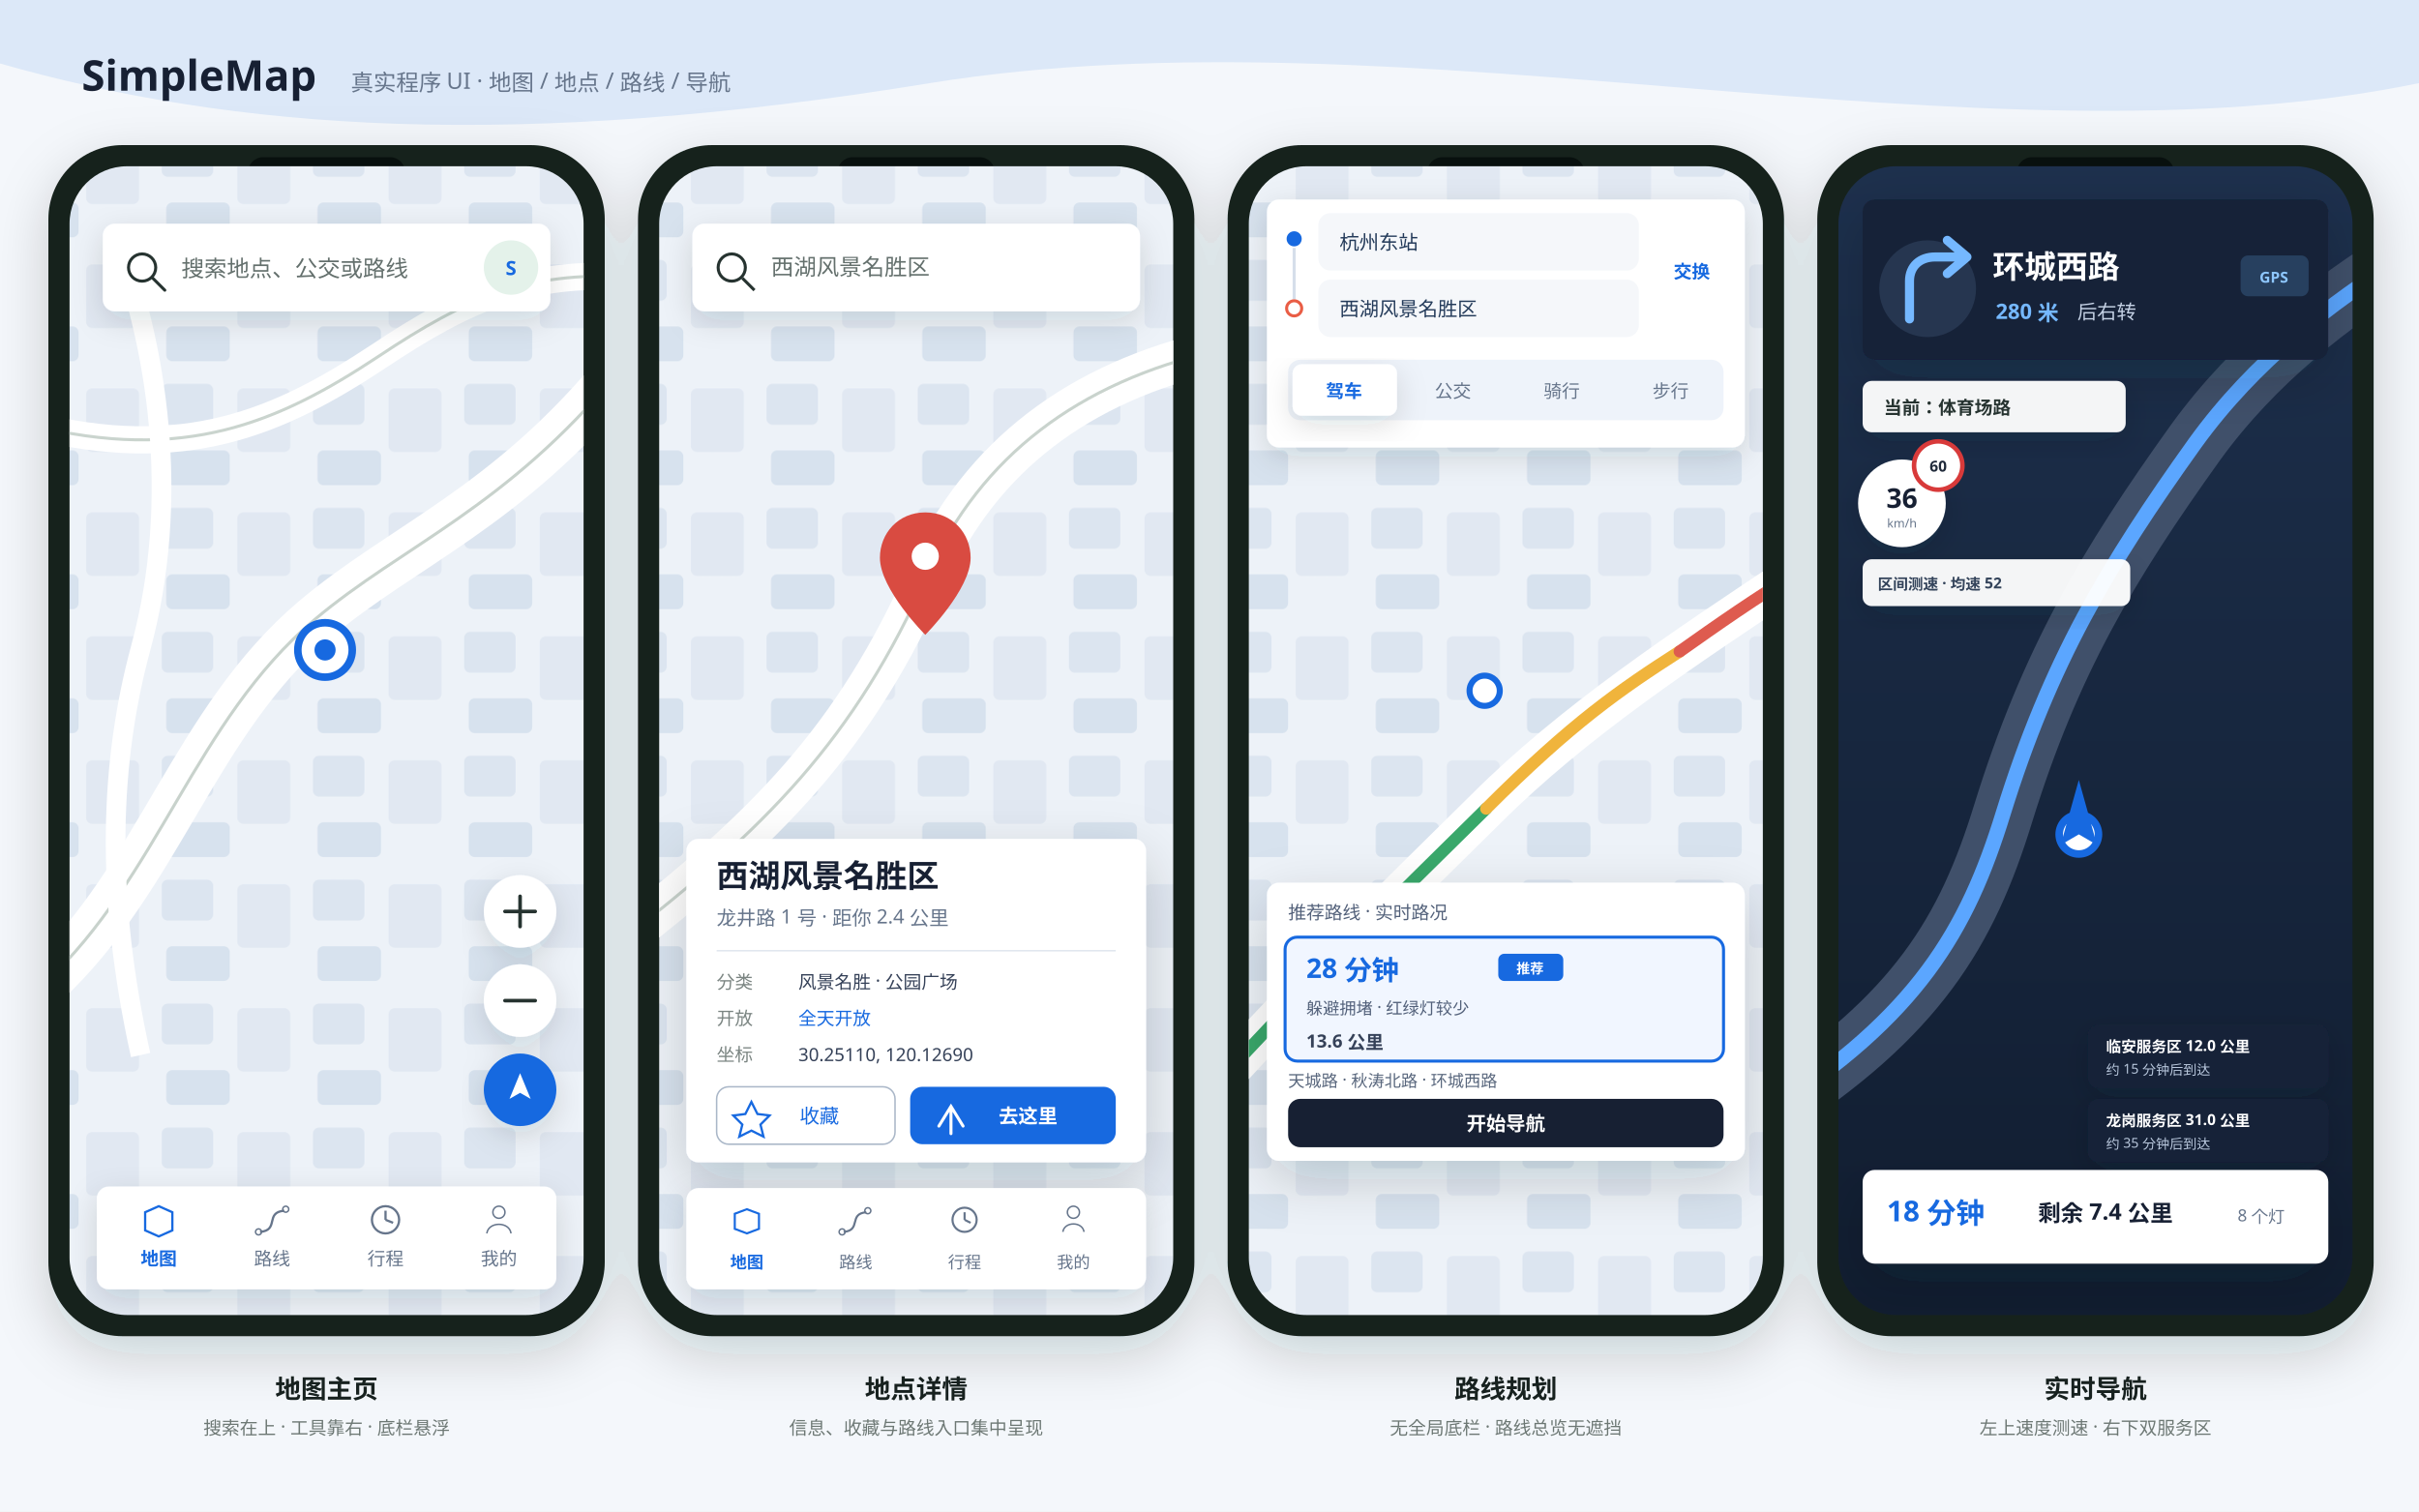
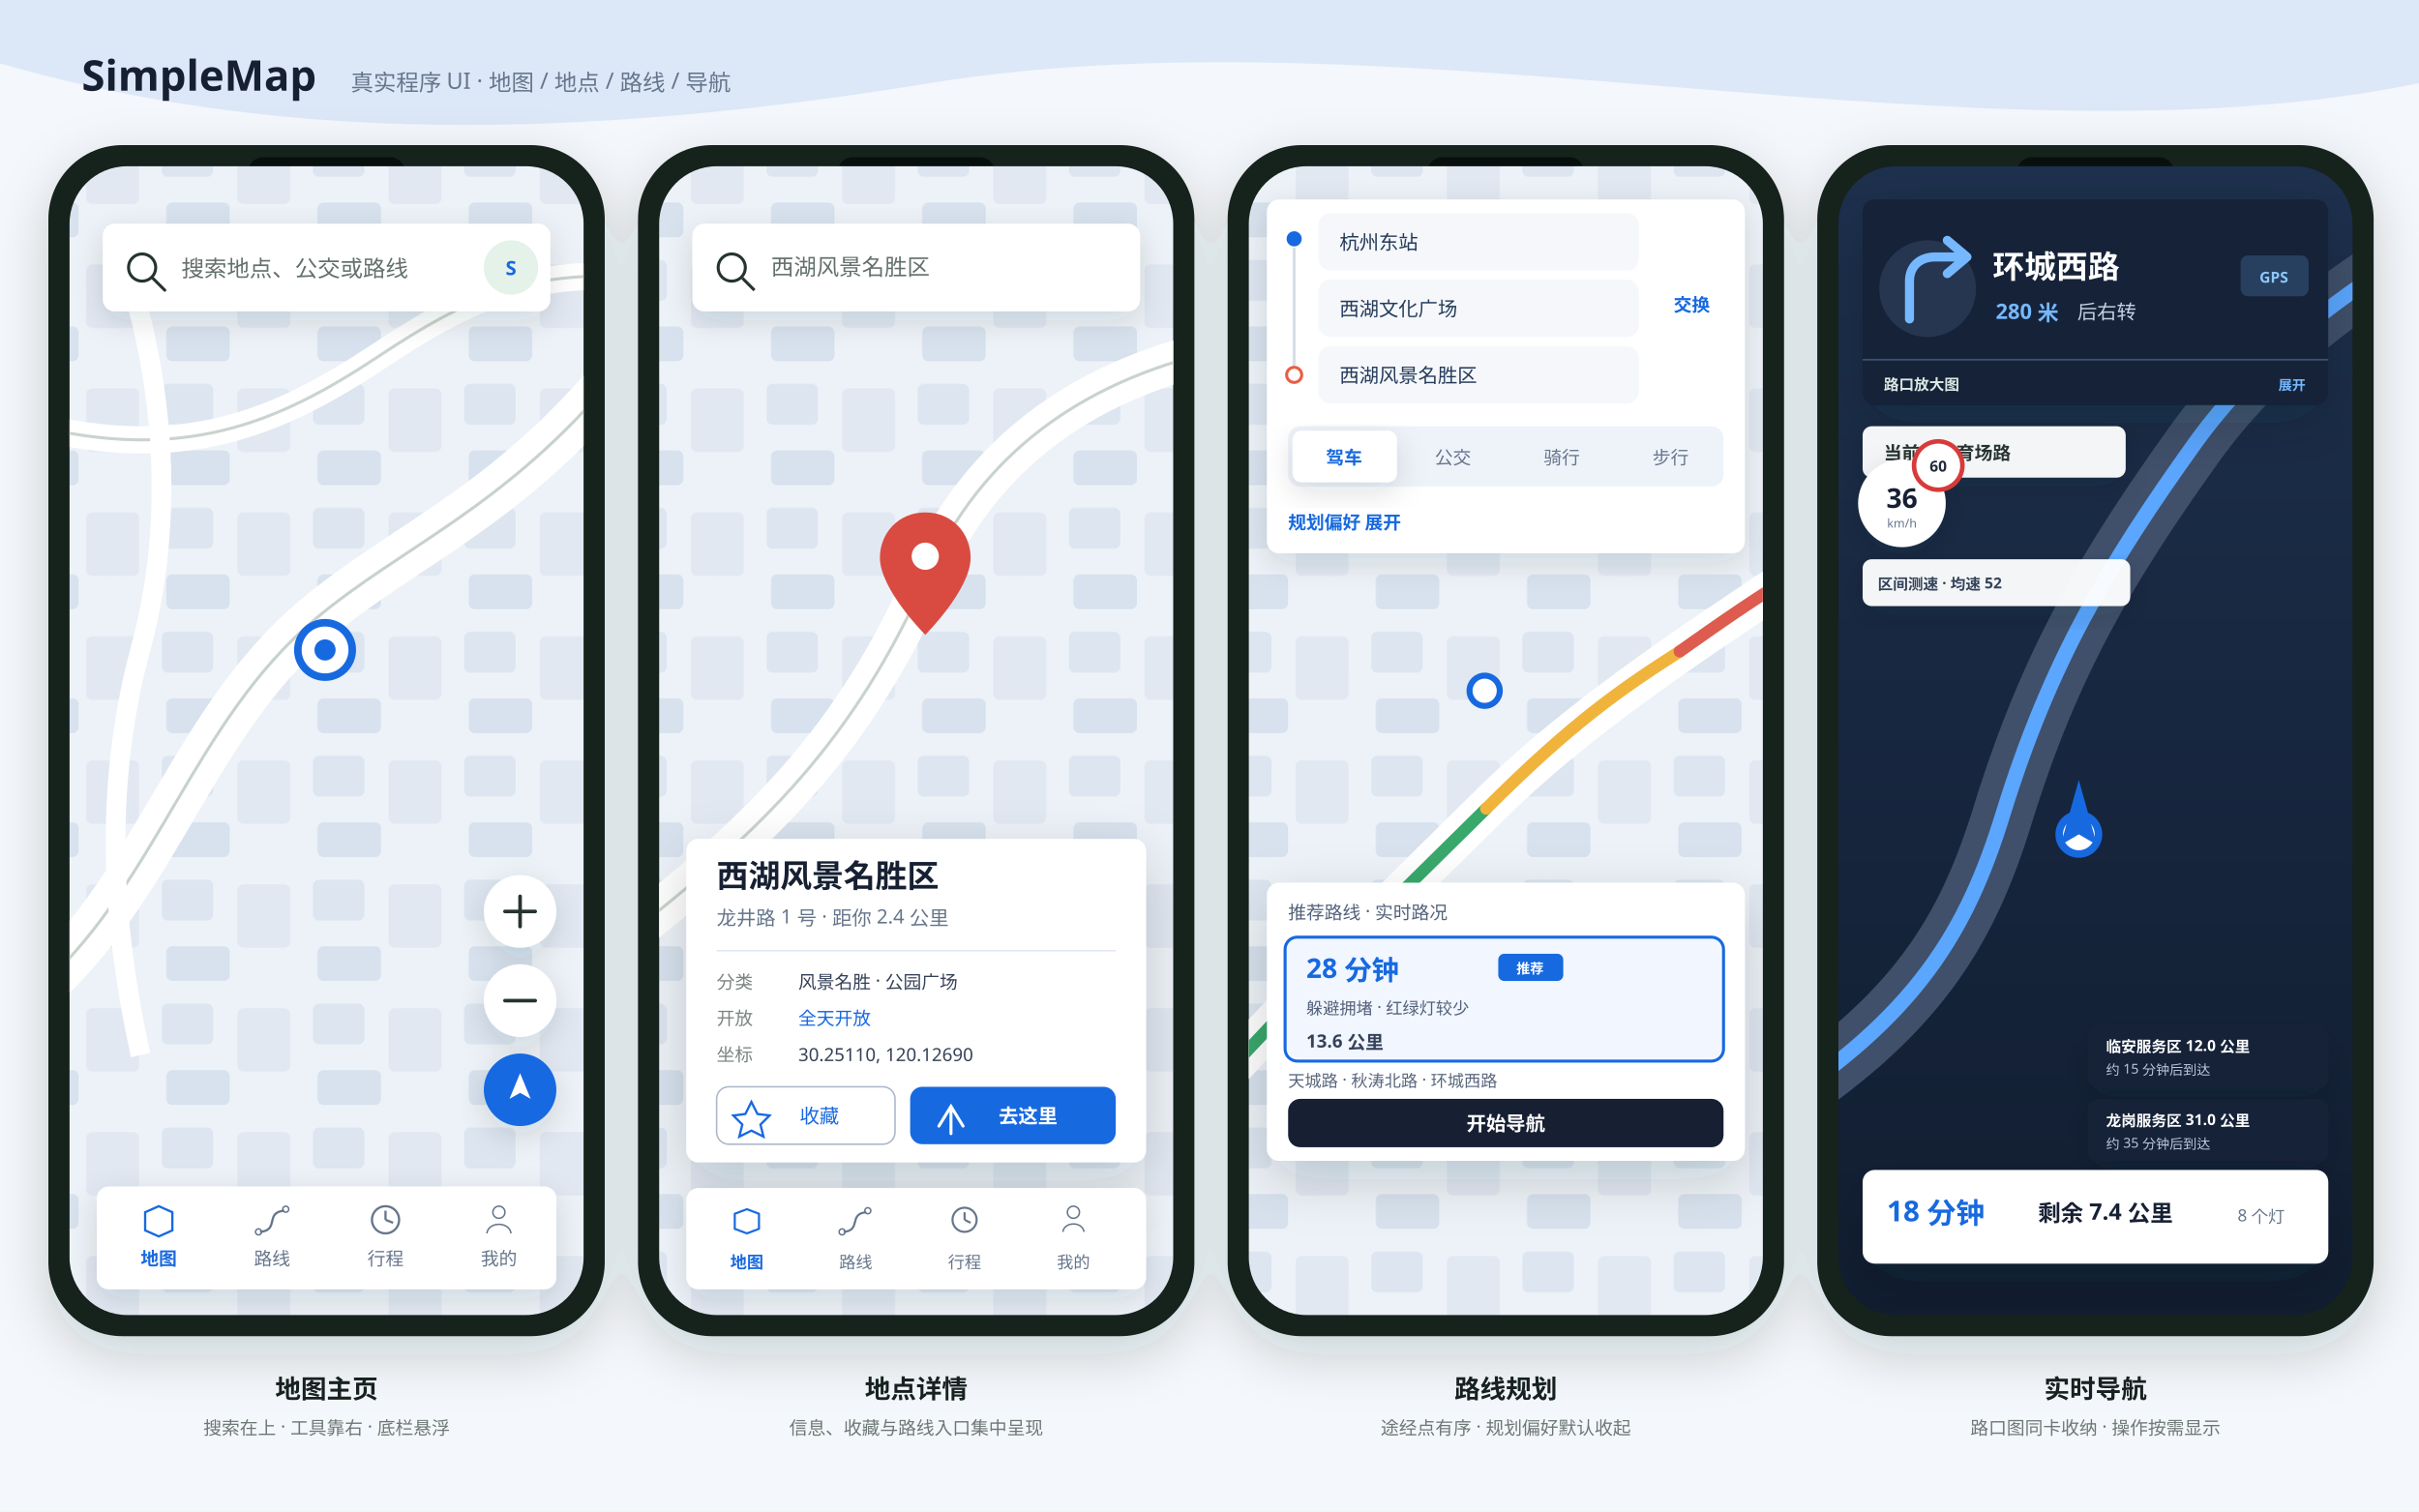
<svg xmlns="http://www.w3.org/2000/svg" width="1600" height="1000" viewBox="0 0 1600 1000">
  <defs>
    <filter id="shadow" x="-30%" y="-30%" width="160%" height="180%">
      <feDropShadow dx="0" dy="12" stdDeviation="18" flood-color="#18312b" flood-opacity=".18" />
    </filter>
    <filter id="soft" x="-30%" y="-30%" width="160%" height="180%">
      <feDropShadow dx="0" dy="6" stdDeviation="10" flood-color="#18312b" flood-opacity=".14" />
    </filter>
    <clipPath id="p1">
      <rect x="46" y="110" width="340" height="760" rx="38" />
    </clipPath>
    <clipPath id="p2">
      <rect x="436" y="110" width="340" height="760" rx="38" />
    </clipPath>
    <clipPath id="p3">
      <rect x="826" y="110" width="340" height="760" rx="38" />
    </clipPath>
    <clipPath id="p4">
      <rect x="1216" y="110" width="340" height="760" rx="38" />
    </clipPath>
    <pattern id="blocks" width="100" height="82" patternUnits="userSpaceOnUse">
      <rect width="100" height="82" fill="#edf2f8" />
      <rect x="7" y="8" width="34" height="27" rx="4" fill="#dce5f0" />
      <rect x="57" y="11" width="35" height="42" rx="4" fill="#e1e8f2" />
      <rect x="10" y="52" width="42" height="23" rx="4" fill="#d7e2ee" />
    </pattern>
    <linearGradient id="nav" x1="0" y1="0" x2="0" y2="1">
      <stop offset="0" stop-color="#1d304d" />
      <stop offset="1" stop-color="#111d30" />
    </linearGradient>
  </defs>
  <rect width="1600" height="1000" fill="#f4f7fb" />
  <path d="M0 0H1600V55C1310 115 930 4 615 55C340 100 154 86 0 42Z" fill="#dce8f8" />
  <text x="54" y="60" font-family="sans-serif" font-size="28" font-weight="700" fill="#172033">SimpleMap</text>
  <text x="232" y="60" font-family="sans-serif" font-size="15" fill="#66758b">真实程序 UI · 地图 / 地点 / 路线 / 导航</text>
  <g fill="#13211e" filter="url(#shadow)">
    <rect x="32" y="96" width="368" height="788" rx="49" />
    <rect x="422" y="96" width="368" height="788" rx="49" />
    <rect x="812" y="96" width="368" height="788" rx="49" />
    <rect x="1202" y="96" width="368" height="788" rx="49" />
  </g>
  <g fill="#08100e">
    <rect x="164" y="104" width="104" height="20" rx="10" />
    <rect x="554" y="104" width="104" height="20" rx="10" />
    <rect x="944" y="104" width="104" height="20" rx="10" />
    <rect x="1334" y="104" width="104" height="20" rx="10" />
  </g>
  <g clip-path="url(#p1)">
    <rect x="46" y="110" width="340" height="760" fill="url(#blocks)" />
    <path d="M30 650C105 580 129 477 208 410C266 361 335 336 409 246" fill="none" stroke="#fff" stroke-width="32" />
    <path d="M30 650C105 580 129 477 208 410C266 361 335 336 409 246" fill="none" stroke="#c8d2cc" stroke-width="2" />
    <path d="M20 281C122 307 185 279 250 236C310 196 349 180 415 183" fill="none" stroke="#fff" stroke-width="18" />
    <path d="M20 281C122 307 185 279 250 236C310 196 349 180 415 183" fill="none" stroke="#cad4ce" stroke-width="2" />
    <path d="M75 153C104 227 120 330 93 429C73 503 69 590 93 698" fill="none" stroke="#fff" stroke-width="13" />
    <rect x="68" y="148" width="296" height="58" rx="8" fill="#fff" filter="url(#soft)" />
    <circle cx="94" cy="177" r="9" fill="none" stroke="#263330" stroke-width="2" />
    <path d="M101 184l8 8" stroke="#263330" stroke-width="2" stroke-linecap="round" />
    <text x="120" y="183" font-family="sans-serif" font-size="15" fill="#64706d">搜索地点、公交或路线</text>
    <circle cx="338" cy="177" r="18" fill="#e4f2ea" />
    <text x="338" y="182" text-anchor="middle" font-family="sans-serif" font-size="13" font-weight="700" fill="#1769e0">S</text>
    <circle cx="215" cy="430" r="18" fill="#fff" stroke="#1769e0" stroke-width="5" />
    <circle cx="215" cy="430" r="7" fill="#1769e0" />
    <g filter="url(#soft)">
      <circle cx="344" cy="603" r="24" fill="#fff" />
      <circle cx="344" cy="662" r="24" fill="#fff" />
      <circle cx="344" cy="721" r="24" fill="#1769e0" />
    </g>
    <path d="M334 603h20M344 593v20" stroke="#263330" stroke-width="2.4" stroke-linecap="round" />
    <path d="M334 662h20" stroke="#263330" stroke-width="2.4" stroke-linecap="round" />
    <path d="M344 710l7 17-7-4-7 4z" fill="#fff" />
    <rect x="64" y="785" width="304" height="68" rx="8" fill="#fff" filter="url(#soft)" />
    <g font-family="sans-serif" font-size="12" text-anchor="middle">
      <path d="M96 802l9-4 9 4v12l-9 4-9-4z" fill="none" stroke="#1769e0" stroke-width="1.5" />
      <text x="105" y="837" fill="#1769e0" font-weight="700">地图</text>
      <path d="M172 815c13-1 3-13 16-14" fill="none" stroke="#66758b" stroke-width="1.5" />
      <circle cx="171" cy="815" r="2" fill="none" stroke="#66758b" />
      <circle cx="189" cy="800" r="2" fill="none" stroke="#66758b" />
      <text x="180" y="837" fill="#66758b">路线</text>
      <circle cx="255" cy="807" r="9" fill="none" stroke="#66758b" stroke-width="1.5" />
      <path d="M255 807v-6m0 6l5 2" stroke="#66758b" stroke-width="1.5" />
      <text x="255" y="837" fill="#66758b">行程</text>
      <circle cx="330" cy="802" r="4" fill="none" stroke="#66758b" />
      <path d="M322 816c1-8 15-8 16 0" fill="none" stroke="#66758b" />
      <text x="330" y="837" fill="#66758b">我的</text>
    </g>
  </g>
  <g clip-path="url(#p2)">
    <rect x="436" y="110" width="340" height="760" fill="url(#blocks)" />
    <path d="M410 623C506 548 565 490 614 379C649 302 713 253 805 232" fill="none" stroke="#fff" stroke-width="28" />
    <path d="M410 623C506 548 565 490 614 379C649 302 713 253 805 232" fill="none" stroke="#c9d3cd" stroke-width="2" />
    <rect x="458" y="148" width="296" height="58" rx="8" fill="#fff" filter="url(#soft)" />
    <circle cx="484" cy="177" r="9" fill="none" stroke="#263330" stroke-width="2" />
    <path d="M491 184l8 8" stroke="#263330" stroke-width="2" />
    <text x="510" y="182" font-family="sans-serif" font-size="15" fill="#64706d">西湖风景名胜区</text>
    <path d="M612 339c-18 0-30 14-30 30 0 21 30 51 30 51s30-30 30-51c0-16-12-30-30-30z" fill="#d94b41" />
    <circle cx="612" cy="368" r="9" fill="#fff" />
    <rect x="454" y="555" width="304" height="214" rx="8" fill="#fff" filter="url(#shadow)" />
    <text x="474" y="587" font-family="sans-serif" font-size="21" font-weight="700" fill="#172033">西湖风景名胜区</text>
    <text x="474" y="612" font-family="sans-serif" font-size="13" fill="#66758b">龙井路 1 号 · 距你 2.4 公里</text>
    <line x1="474" y1="629" x2="738" y2="629" stroke="#e1e7ef" />
    <g font-family="sans-serif" font-size="12">
      <text x="474" y="654" fill="#7b8582">分类</text>
      <text x="528" y="654" fill="#354158">风景名胜 · 公园广场</text>
      <text x="474" y="678" fill="#7b8582">开放</text>
      <text x="528" y="678" fill="#1769e0">全天开放</text>
      <text x="474" y="702" fill="#7b8582">坐标</text>
      <text x="528" y="702" fill="#354158">30.25110, 120.12690</text>
    </g>
    <rect x="474" y="719" width="118" height="38" rx="8" fill="#fff" stroke="#aab7c8" />
    <path d="M493 737l4-8 4 8 8 1-6 6 2 8-8-4-8 4 2-8-6-6z" fill="none" stroke="#1769e0" stroke-width="1.5" />
    <text x="542" y="743" text-anchor="middle" font-family="sans-serif" font-size="13" fill="#1769e0">收藏</text>
    <rect x="602" y="719" width="136" height="38" rx="8" fill="#1769e0" />
    <path d="M621 745l8-13 8 13M629 732v18" fill="none" stroke="#fff" stroke-width="2" stroke-linecap="round" />
    <text x="680" y="743" text-anchor="middle" font-family="sans-serif" font-size="13" font-weight="700" fill="#fff">去这里</text>
    <rect x="454" y="786" width="304" height="67" rx="8" fill="#fff" filter="url(#soft)" />
    <g font-family="sans-serif" font-size="11" text-anchor="middle" fill="#66758b">
      <path d="M486 803l8-3 8 3v10l-8 3-8-3z" fill="none" stroke="#1769e0" stroke-width="1.4" />
      <text x="494" y="839" fill="#1769e0" font-weight="700">地图</text>
      <path d="M558 815c12-1 3-12 15-13" fill="none" stroke="#66758b" stroke-width="1.4" />
      <circle cx="557" cy="815" r="2" fill="none" stroke="#66758b" />
      <circle cx="574" cy="801" r="2" fill="none" stroke="#66758b" />
      <text x="566" y="839">路线</text>
      <circle cx="638" cy="807" r="8" fill="none" stroke="#66758b" stroke-width="1.4" />
      <path d="M638 807v-5m0 5l4 2" stroke="#66758b" stroke-width="1.4" />
      <text x="638" y="839">行程</text>
      <circle cx="710" cy="802" r="4" fill="none" stroke="#66758b" />
      <path d="M703 815c1-7 13-7 14 0" fill="none" stroke="#66758b" />
      <text x="710" y="839">我的</text>
    </g>
  </g>
  <g clip-path="url(#p3)">
    <rect x="826" y="110" width="340" height="760" fill="url(#blocks)" />
    <path d="M802 720C866 650 915 602 983 535C1040 478 1112 430 1192 377" fill="none" stroke="#fff" stroke-width="27" stroke-linecap="round" />
    <path d="M802 720C866 650 915 602 983 535" fill="none" stroke="#39a86b" stroke-width="8" stroke-linecap="round" />
    <path d="M983 535C1040 478 1072 456 1111 431" fill="none" stroke="#f0b43c" stroke-width="8" stroke-linecap="round" />
    <path d="M1111 431C1135 414 1162 395 1192 377" fill="none" stroke="#de5b4f" stroke-width="8" stroke-linecap="round" />
-     <rect x="838" y="132" width="316" height="164" rx="8" fill="#fff" filter="url(#soft)" />
+     <rect x="838" y="132" width="316" height="234" rx="8" fill="#fff" filter="url(#soft)" />
    <circle cx="856" cy="158" r="5" fill="#1769e0" />
-     <line x1="856" y1="164" x2="856" y2="198" stroke="#d6deea" stroke-width="2" />
-     <circle cx="856" cy="204" r="5" fill="#fff" stroke="#e95d45" stroke-width="2" />
+     <line x1="856" y1="164" x2="856" y2="242" stroke="#d6deea" stroke-width="2" />
+     <circle cx="856" cy="248" r="5" fill="#fff" stroke="#e95d45" stroke-width="2" />
    <rect x="872" y="141" width="212" height="38" rx="8" fill="#f5f7fa" />
    <text x="886" y="165" font-family="sans-serif" font-size="13" fill="#243b5a">杭州东站</text>
    <rect x="872" y="185" width="212" height="38" rx="8" fill="#f5f7fa" />
-     <text x="886" y="209" font-family="sans-serif" font-size="13" fill="#243b5a">西湖风景名胜区</text>
-     <text x="1119" y="184" text-anchor="middle" font-family="sans-serif" font-size="12" font-weight="700" fill="#1769e0">交换</text>
-     <rect x="852" y="238" width="288" height="40" rx="8" fill="#eef3fa" />
-     <rect x="855" y="241" width="69" height="34" rx="6" fill="#fff" filter="url(#soft)" />
+     <text x="886" y="209" font-family="sans-serif" font-size="13" fill="#243b5a">西湖文化广场</text>
+     <rect x="872" y="229" width="212" height="38" rx="8" fill="#f5f7fa" />
+     <text x="886" y="253" font-family="sans-serif" font-size="13" fill="#243b5a">西湖风景名胜区</text>
+     <text x="1119" y="206" text-anchor="middle" font-family="sans-serif" font-size="12" font-weight="700" fill="#1769e0">交换</text>
+     <rect x="852" y="282" width="288" height="40" rx="8" fill="#eef3fa" />
+     <rect x="855" y="285" width="69" height="34" rx="6" fill="#fff" filter="url(#soft)" />
    <g font-family="sans-serif" font-size="12" text-anchor="middle">
-       <text x="889" y="263" fill="#1769e0" font-weight="700">驾车</text>
-       <text x="961" y="263" fill="#66758b">公交</text>
-       <text x="1033" y="263" fill="#66758b">骑行</text>
-       <text x="1105" y="263" fill="#66758b">步行</text>
-     </g>
+       <text x="889" y="307" fill="#1769e0" font-weight="700">驾车</text>
+       <text x="961" y="307" fill="#66758b">公交</text>
+       <text x="1033" y="307" fill="#66758b">骑行</text>
+       <text x="1105" y="307" fill="#66758b">步行</text>
+     </g>
+     <text x="852" y="350" font-family="sans-serif" font-size="12" font-weight="700" fill="#1769e0">规划偏好  展开</text>
    <circle cx="982" cy="457" r="10" fill="#fff" stroke="#1769e0" stroke-width="4" />
    <rect x="838" y="584" width="316" height="184" rx="8" fill="#fff" filter="url(#shadow)" />
    <text x="852" y="608" font-family="sans-serif" font-size="12" fill="#53617a">推荐路线 · 实时路况</text>
    <rect x="850" y="620" width="290" height="82" rx="8" fill="#f1f6ff" stroke="#1769e0" stroke-width="2" />
    <text x="864" y="647" font-family="sans-serif" font-size="18" font-weight="700" fill="#1769e0">28 分钟</text>
    <rect x="991" y="631" width="43" height="18" rx="4" fill="#1769e0" />
    <text x="1012" y="644" text-anchor="middle" font-family="sans-serif" font-size="9" font-weight="700" fill="#fff">推荐</text>
    <text x="864" y="671" font-family="sans-serif" font-size="11" fill="#53617a">躲避拥堵 · 红绿灯较少</text>
    <text x="864" y="693" font-family="sans-serif" font-size="12" font-weight="700" fill="#354158">13.6 公里</text>
    <text x="852" y="719" font-family="sans-serif" font-size="11" fill="#59677d">天城路 · 秋涛北路 · 环城西路</text>
    <rect x="852" y="727" width="288" height="32" rx="8" fill="#172033" />
    <text x="996" y="748" text-anchor="middle" font-family="sans-serif" font-size="13" font-weight="700" fill="#fff">开始导航</text>
  </g>
  <g clip-path="url(#p4)">
    <rect x="1216" y="110" width="340" height="760" fill="url(#nav)" />
    <path d="M1170 735C1268 672 1301 616 1325 538C1356 438 1394 374 1452 293C1491 239 1542 200 1590 170" fill="none" stroke="#40506a" stroke-width="40" stroke-linecap="round" />
    <path d="M1170 735C1268 672 1301 616 1325 538C1356 438 1394 374 1452 293C1491 239 1542 200 1590 170" fill="none" stroke="#5ba6ff" stroke-width="10" stroke-linecap="round" />
-     <rect x="1232" y="132" width="308" height="106" rx="8" fill="#162438" filter="url(#shadow)" />
+     <rect x="1232" y="132" width="308" height="136" rx="8" fill="#162438" filter="url(#shadow)" />
    <circle cx="1275" cy="191" r="32" fill="#263650" />
    <path d="M1263 211v-25c0-10 7-16 17-16h15M1288 159l13 11-13 11" fill="none" stroke="#75b8ff" stroke-width="6" stroke-linecap="round" stroke-linejoin="round" />
    <text x="1318" y="184" font-family="sans-serif" font-size="21" font-weight="700" fill="#fff">环城西路</text>
    <text x="1320" y="211" font-family="sans-serif" font-size="14" font-weight="700" fill="#75b8ff">280 米</text>
    <text x="1374" y="211" font-family="sans-serif" font-size="13" fill="#c5d2e5">后右转</text>
    <rect x="1482" y="169" width="45" height="27" rx="5" fill="#27405f" />
    <text x="1504" y="187" text-anchor="middle" font-family="sans-serif" font-size="10" font-weight="700" fill="#8ec7ff">GPS</text>
-     <rect x="1232" y="252" width="174" height="34" rx="6" fill="#fff" opacity=".95" filter="url(#soft)" />
-     <text x="1246" y="274" font-family="sans-serif" font-size="12" font-weight="700" fill="#263330">当前：体育场路</text>
+     <line x1="1232" y1="238" x2="1540" y2="238" stroke="#405574" />
+     <text x="1246" y="258" font-family="sans-serif" font-size="10" font-weight="700" fill="#dce9e5">路口放大图</text>
+     <text x="1525" y="258" text-anchor="end" font-family="sans-serif" font-size="9" font-weight="700" fill="#75b8ff">展开</text>
+     <rect x="1232" y="282" width="174" height="34" rx="6" fill="#fff" opacity=".95" filter="url(#soft)" />
+     <text x="1246" y="304" font-family="sans-serif" font-size="12" font-weight="700" fill="#263330">当前：体育场路</text>
    <circle cx="1258" cy="333" r="29" fill="#fff" filter="url(#soft)" />
    <text x="1258" y="336" text-anchor="middle" font-family="sans-serif" font-size="18" font-weight="700" fill="#172033">36</text>
    <text x="1258" y="349" text-anchor="middle" font-family="sans-serif" font-size="8" fill="#66758b">km/h</text>
    <circle cx="1282" cy="308" r="16" fill="#fff" stroke="#d83a3a" stroke-width="3" />
    <text x="1282" y="312" text-anchor="middle" font-family="sans-serif" font-size="10" font-weight="700" fill="#202a3a">60</text>
    <rect x="1232" y="370" width="177" height="31" rx="6" fill="#fff" opacity=".95" filter="url(#soft)" />
    <text x="1242" y="390" font-family="sans-serif" font-size="10" font-weight="700" fill="#33435a">区间测速 · 均速 52</text>
    <circle cx="1375" cy="552" r="13" fill="#fff" stroke="#1769e0" stroke-width="5" />
    <path d="M1375 516l12 43-12-7-12 7z" fill="#1769e0" />
    <rect x="1381" y="678" width="159" height="42" rx="7" fill="#162438" filter="url(#soft)" />
    <text x="1393" y="696" font-family="sans-serif" font-size="10" font-weight="700" fill="#fff">临安服务区 12.0 公里</text>
    <text x="1393" y="711" font-family="sans-serif" font-size="9" fill="#b9c8dd">约 15 分钟后到达</text>
    <rect x="1381" y="727" width="159" height="42" rx="7" fill="#162438" filter="url(#soft)" />
    <text x="1393" y="745" font-family="sans-serif" font-size="10" font-weight="700" fill="#fff">龙岗服务区 31.0 公里</text>
    <text x="1393" y="760" font-family="sans-serif" font-size="9" fill="#b9c8dd">约 35 分钟后到达</text>
    <rect x="1232" y="774" width="308" height="62" rx="8" fill="#fff" filter="url(#shadow)" />
    <g font-family="sans-serif">
      <text x="1248" y="808" font-size="19" font-weight="700" fill="#1769e0">18 分钟</text>
      <text x="1348" y="808" font-size="15" font-weight="700" fill="#172033">剩余 7.4 公里</text>
      <text x="1480" y="808" font-size="11" fill="#66758b">8 个灯</text>
    </g>
  </g>
  <g font-family="sans-serif" text-anchor="middle">
    <text x="216" y="925" font-size="17" font-weight="700" fill="#17211f">地图主页</text>
    <text x="216" y="949" font-size="12" fill="#6d7874">搜索在上 · 工具靠右 · 底栏悬浮</text>
    <text x="606" y="925" font-size="17" font-weight="700" fill="#17211f">地点详情</text>
    <text x="606" y="949" font-size="12" fill="#6d7874">信息、收藏与路线入口集中呈现</text>
    <text x="996" y="925" font-size="17" font-weight="700" fill="#17211f">路线规划</text>
-     <text x="996" y="949" font-size="12" fill="#6d7874">无全局底栏 · 路线总览无遮挡</text>
+     <text x="996" y="949" font-size="12" fill="#6d7874">途经点有序 · 规划偏好默认收起</text>
    <text x="1386" y="925" font-size="17" font-weight="700" fill="#17211f">实时导航</text>
-     <text x="1386" y="949" font-size="12" fill="#6d7874">左上速度测速 · 右下双服务区</text>
+     <text x="1386" y="949" font-size="12" fill="#6d7874">路口图同卡收纳 · 操作按需显示</text>
  </g>
</svg>
